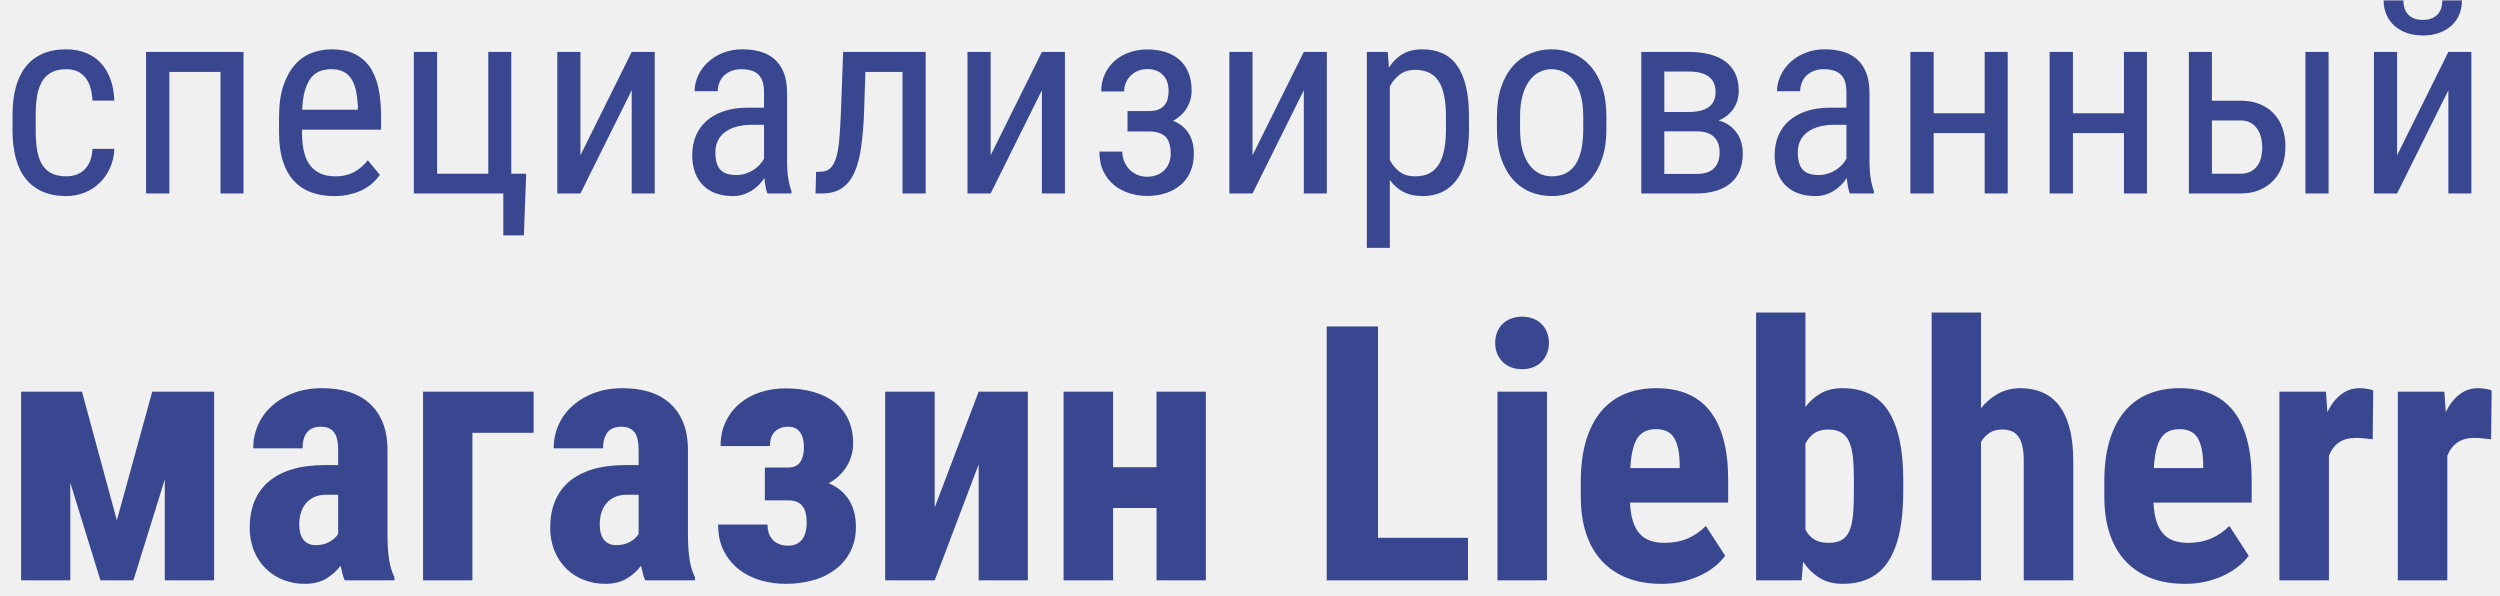
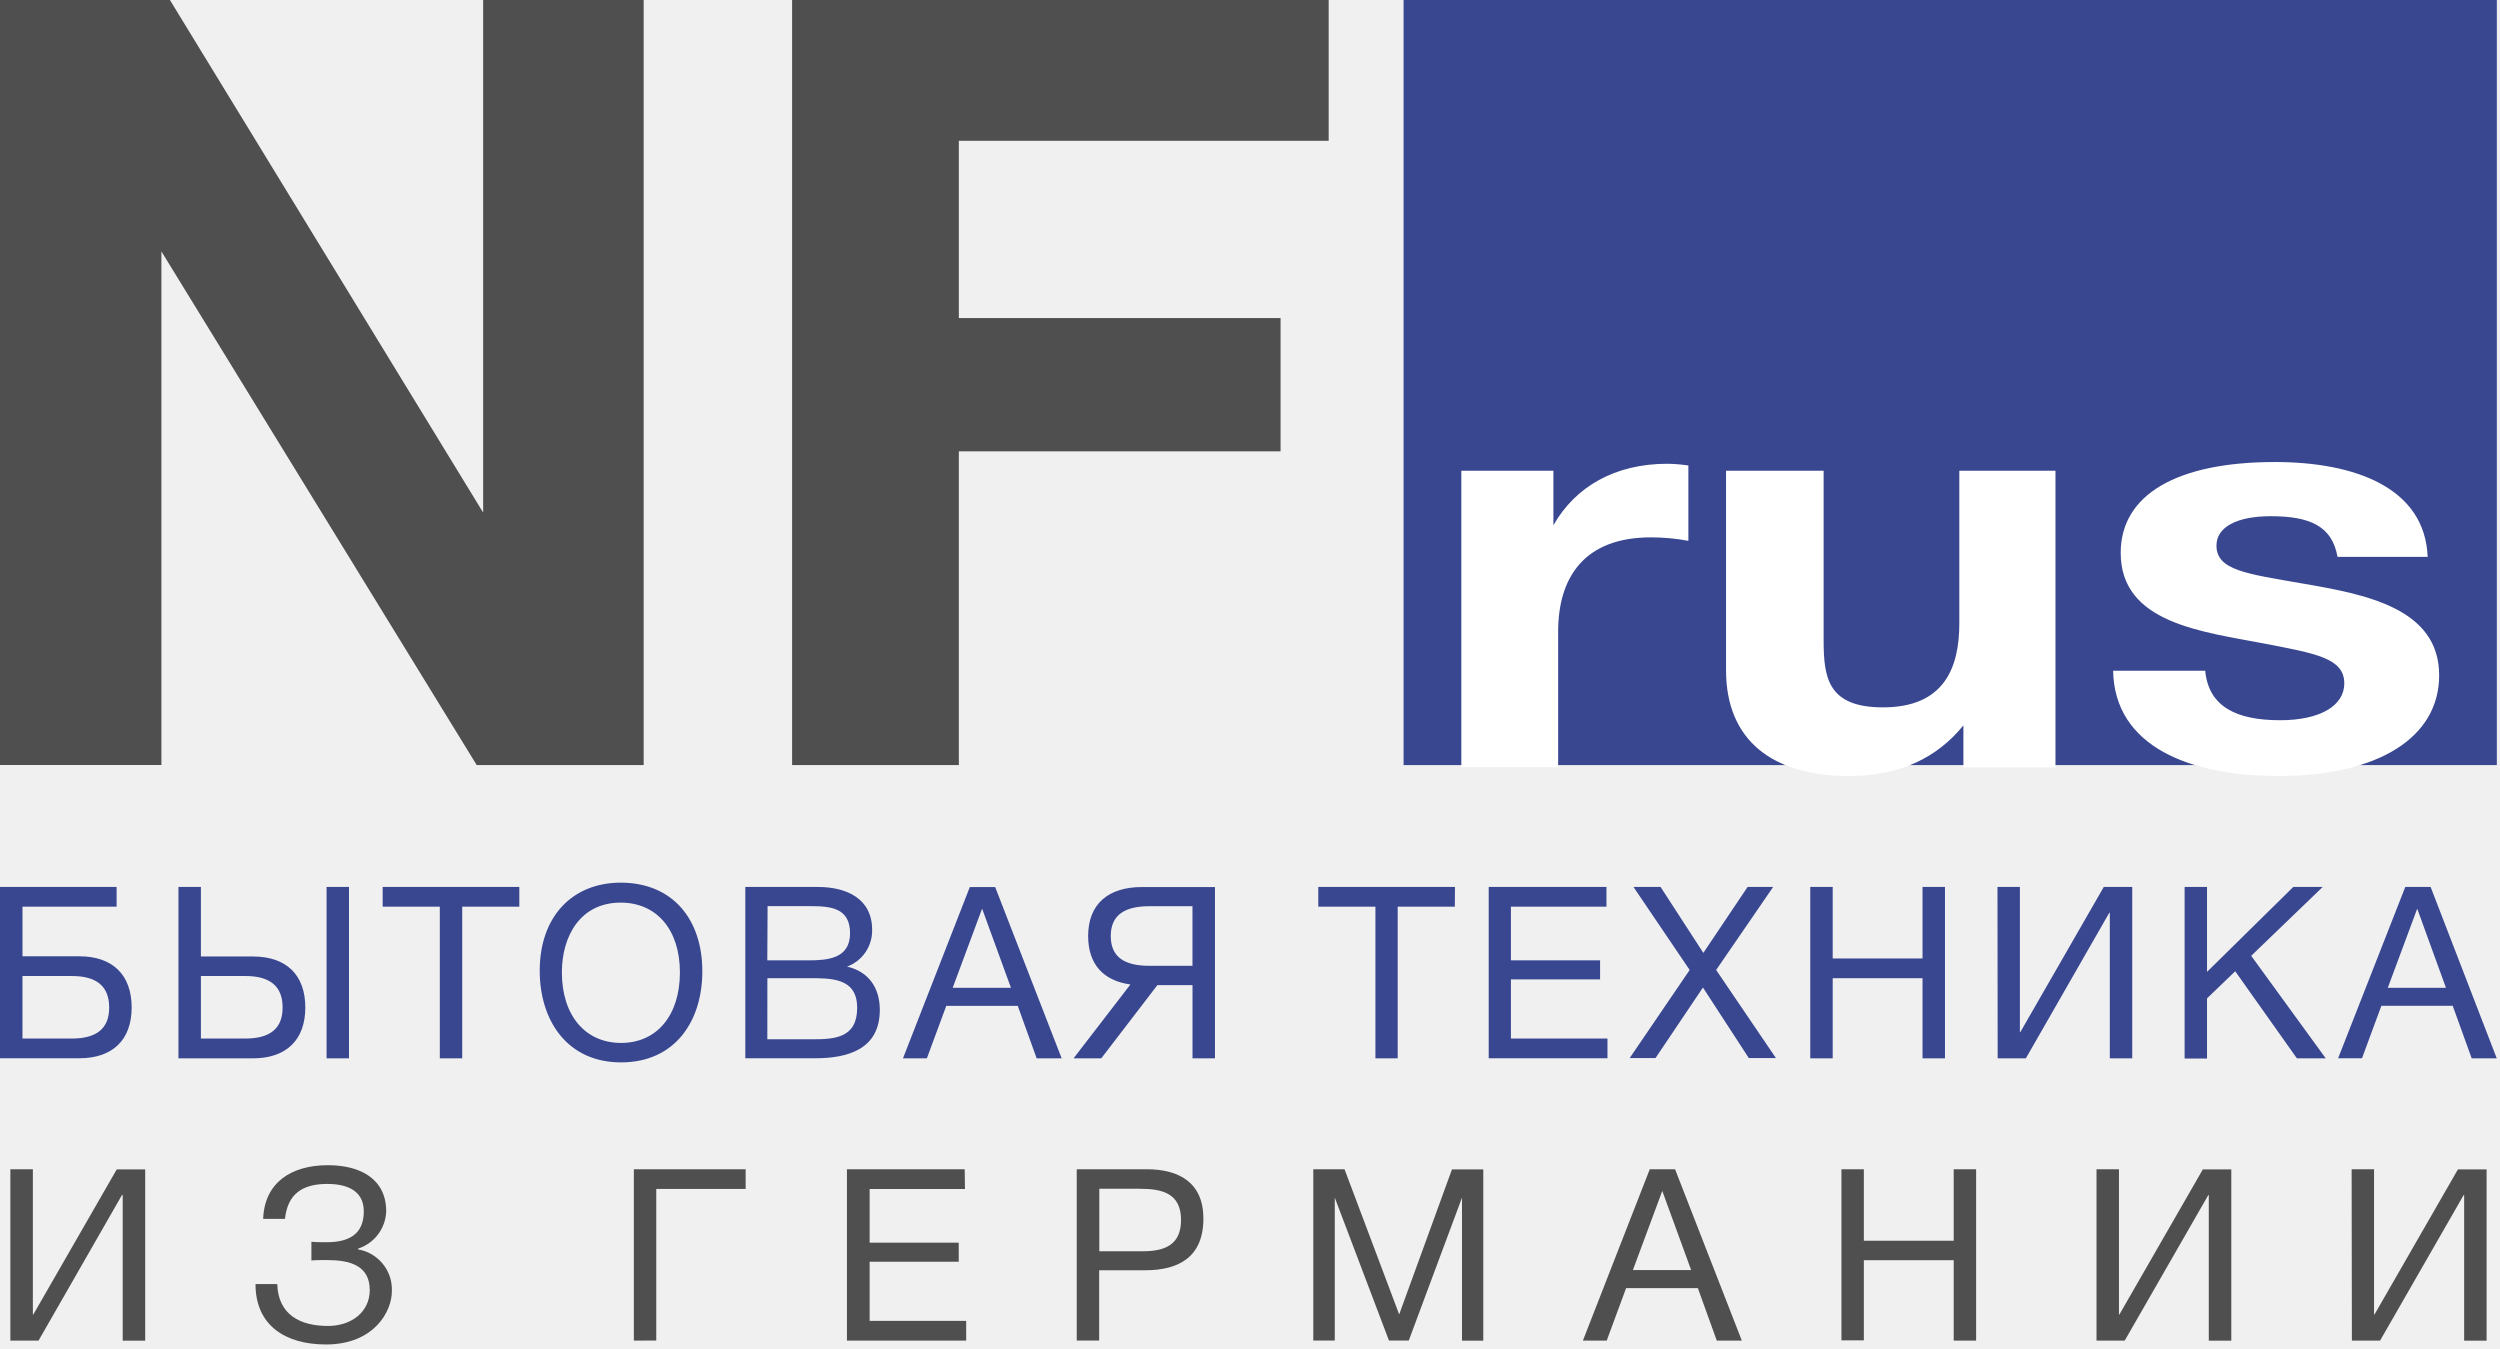
- <svg xmlns="http://www.w3.org/2000/svg" width="168" height="40">
-   <path fill="#394791" d="M4.465 11.849a2 2 0 0 0 .65-.106c.205-.07.387-.18.545-.33a1.64 1.64 0 0 0 .382-.57c.097-.232.154-.512.172-.84h1.468a3.379 3.379 0 0 1-.295 1.296c-.179.39-.413.724-.703 1.002-.29.279-.625.494-1.006.646a3.223 3.223 0 0 1-1.213.229c-.615 0-1.15-.1-1.604-.299-.454-.2-.83-.486-1.13-.861-.298-.375-.521-.835-.668-1.38a7.156 7.156 0 0 1-.22-1.855V7.71c0-.691.074-1.308.22-1.85.147-.542.37-1.002.668-1.38a2.908 2.908 0 0 1 1.125-.866c.452-.199.985-.299 1.6-.299.48 0 .916.078 1.305.233.39.156.724.381 1.002.677.279.296.497.658.655 1.086.158.427.246.91.264 1.45H6.214c-.035-.703-.204-1.23-.506-1.582-.301-.352-.719-.528-1.252-.528-.41 0-.747.074-1.01.22a1.636 1.636 0 0 0-.63.62 2.8 2.8 0 0 0-.324.962 7.802 7.802 0 0 0-.093 1.257v1.072c0 .469.03.892.088 1.27.059.378.166.7.321.967s.366.472.633.615c.267.144.608.216 1.024.216zM16.363 13h-1.547V4.835H11.38V13H9.815V3.49h6.548V13zm6.08.176a4.388 4.388 0 0 1-1.538-.255 2.946 2.946 0 0 1-1.165-.778c-.319-.349-.564-.79-.734-1.323-.17-.533-.254-1.163-.254-1.89V7.859c0-.837.1-1.545.298-2.122.2-.577.462-1.046.787-1.406a2.85 2.85 0 0 1 1.12-.778 3.7 3.7 0 0 1 1.31-.238c.598 0 1.108.099 1.53.295.421.196.767.485 1.037.866.27.38.465.85.588 1.406.124.557.185 1.198.185 1.925v.905h-5.309v.22c0 1.02.192 1.76.576 2.223.384.463.936.695 1.657.695.264 0 .5-.027.712-.08.21-.052.404-.127.58-.224.176-.096.337-.21.483-.342a3.88 3.88 0 0 0 .413-.435l.809.984a3.496 3.496 0 0 1-.466.527 2.94 2.94 0 0 1-.65.453c-.252.132-.54.239-.866.32a4.52 4.52 0 0 1-1.103.124zm-.176-8.526c-.27 0-.518.041-.747.123a1.39 1.39 0 0 0-.602.435c-.173.209-.312.488-.417.84-.106.351-.17.794-.194 1.327h3.744v-.21a6.853 6.853 0 0 0-.118-1.016 2.523 2.523 0 0 0-.29-.795 1.39 1.39 0 0 0-.532-.519c-.223-.123-.504-.185-.844-.185zm5.544-1.16h1.564v8.183h3.437V3.49h1.547v8.183h1.002l-.158 4.148h-1.38V13H27.81V3.49zm14.64 0h1.547V13h-1.547V6.065L39.006 13H37.45V3.49h1.556v6.944l3.445-6.944zM51.572 13a1.93 1.93 0 0 1-.127-.453 6.755 6.755 0 0 1-.075-.584c-.111.164-.239.32-.382.466a2.594 2.594 0 0 1-.484.386 2.48 2.48 0 0 1-.58.264 2.23 2.23 0 0 1-.663.097c-.416 0-.793-.059-1.13-.176a2.305 2.305 0 0 1-.865-.527 2.34 2.34 0 0 1-.554-.866 3.4 3.4 0 0 1-.193-1.2c0-.457.079-.879.237-1.265a2.73 2.73 0 0 1 .703-1.002c.31-.282.7-.503 1.169-.664.469-.161 1.014-.242 1.635-.242h1.08v-1.01c0-.569-.125-.973-.377-1.213-.252-.24-.636-.36-1.152-.36-.252 0-.476.039-.672.118-.196.08-.362.186-.496.32a1.364 1.364 0 0 0-.308.471c-.07.179-.106.368-.106.567h-1.555c0-.34.074-.678.224-1.015.15-.337.363-.639.641-.905a3.222 3.222 0 0 1 1.016-.646 3.479 3.479 0 0 1 1.336-.247c.439 0 .842.053 1.208.159.366.105.683.275.95.51.266.234.472.536.619.905.146.369.22.82.22 1.353v4.685c0 .158.005.325.017.5a5.97 5.97 0 0 0 .154 1.007 4.1 4.1 0 0 0 .127.426V13h-1.617zm-2.074-1.24c.217 0 .422-.031.615-.096.194-.064.37-.148.528-.25.158-.103.297-.22.417-.352.12-.132.215-.268.286-.409V8.386h-.818a3.87 3.87 0 0 0-1.015.123c-.302.082-.56.2-.773.356a1.574 1.574 0 0 0-.492.575c-.115.229-.172.49-.172.783 0 .287.03.528.088.725.059.196.147.354.264.474.117.12.265.207.444.26.178.052.388.079.628.079zm12.707-8.27V13h-1.556V4.835h-2.496l-.088 2.725a22.657 22.657 0 0 1-.202 2.373c-.1.68-.255 1.246-.466 1.7-.21.454-.49.796-.84 1.024-.348.229-.789.343-1.322.343h-.43l.035-1.45.298-.009c.264 0 .48-.075.646-.224.167-.15.3-.384.4-.703.1-.32.172-.731.216-1.235.044-.504.08-1.11.11-1.82l.149-4.069h5.546zm7.811 0h1.547V13h-1.547V6.065L66.571 13h-1.556V3.49h1.556v6.944l3.445-6.944zm10.062 2.593c0 .428-.109.82-.326 1.178a2.322 2.322 0 0 1-.923.852c.458.188.805.466 1.042.835.237.37.356.83.356 1.38 0 .451-.076.853-.229 1.204a2.432 2.432 0 0 1-.646.888 2.92 2.92 0 0 1-.997.554 4.01 4.01 0 0 1-1.275.193c-.392 0-.78-.059-1.164-.176a3.076 3.076 0 0 1-1.028-.536 2.66 2.66 0 0 1-.73-.923c-.184-.375-.277-.823-.277-1.345h1.538a1.733 1.733 0 0 0 .453 1.174 1.62 1.62 0 0 0 1.208.514c.264 0 .496-.042.695-.127.199-.085.365-.198.496-.339.132-.14.232-.305.3-.492.067-.188.1-.384.1-.589 0-.533-.118-.915-.356-1.147-.237-.231-.61-.347-1.12-.347H75.77V7.463h1.424c.252 0 .463-.032.633-.097.17-.064.307-.157.413-.277.105-.12.18-.265.224-.435a2.24 2.24 0 0 0 .066-.562c0-.188-.027-.368-.08-.54a1.24 1.24 0 0 0-.694-.787 1.62 1.62 0 0 0-.668-.123c-.217 0-.419.038-.606.114a1.506 1.506 0 0 0-.822.8c-.08.181-.119.378-.119.589h-1.538c0-.434.082-.825.246-1.174.164-.348.386-.644.664-.888a2.97 2.97 0 0 1 .98-.562 3.578 3.578 0 0 1 1.195-.198c.463 0 .88.06 1.248.18.37.12.683.296.94.528.259.231.456.52.594.865.138.346.207.742.207 1.187zm7.538-2.593h1.547V13h-1.547V6.065L84.171 13h-1.556V3.49h1.556v6.944l3.445-6.944zm11.099 5.212c0 1.506-.271 2.628-.813 3.366-.542.739-1.308 1.108-2.298 1.108-.499 0-.928-.093-1.288-.277a2.557 2.557 0 0 1-.919-.804v4.561h-1.546V3.49h1.406l.079 1.055c.252-.399.561-.703.927-.914.366-.211.804-.317 1.314-.317s.96.088 1.35.264c.389.176.716.447.98.813.263.366.464.834.601 1.402.138.568.207 1.242.207 2.021v.888zm-1.547-.888c0-1.066-.164-1.853-.492-2.36-.328-.506-.856-.76-1.582-.76-.405 0-.746.104-1.024.312a2.316 2.316 0 0 0-.673.805v4.948c.17.322.39.584.66.786.27.203.62.304 1.054.304.71 0 1.23-.258 1.56-.774.331-.515.497-1.306.497-2.373v-.888zm3.426-.008c0-.744.095-1.396.285-1.956.19-.56.451-1.027.782-1.402s.72-.657 1.165-.848c.445-.19.923-.286 1.433-.286a3.7 3.7 0 0 1 1.45.286c.451.19.842.473 1.173.848.331.375.592.843.782 1.402.19.56.286 1.212.286 1.956v.896c0 .738-.095 1.387-.286 1.947-.19.56-.45 1.027-.782 1.402a3.19 3.19 0 0 1-1.164.844 3.676 3.676 0 0 1-1.442.28c-.515 0-.997-.093-1.446-.28a3.181 3.181 0 0 1-1.169-.844c-.33-.375-.591-.843-.782-1.402-.19-.56-.285-1.209-.285-1.947v-.896zm1.555.896c0 .527.054.987.163 1.38.108.393.258.72.448.98s.415.457.672.589c.258.132.54.198.844.198 1.412 0 2.118-1.05 2.118-3.147v-.896c0-.522-.054-.979-.162-1.371a3.059 3.059 0 0 0-.449-.985 1.924 1.924 0 0 0-.676-.597 1.82 1.82 0 0 0-.848-.203c-.3 0-.578.068-.835.203-.258.134-.48.334-.668.597a3.12 3.12 0 0 0-.444.985c-.109.392-.163.85-.163 1.37v.897zM110.295 13V3.49h3.19c.516 0 .981.053 1.397.158.416.106.77.266 1.06.48.29.213.512.484.667.812.156.329.233.715.233 1.16 0 .44-.114.836-.342 1.187-.229.352-.563.621-1.002.809a2.142 2.142 0 0 1 1.208.826c.138.193.24.409.308.646.067.237.1.482.1.734 0 .45-.07.845-.214 1.182a2.18 2.18 0 0 1-.62.84c-.27.222-.598.39-.984.505a4.62 4.62 0 0 1-1.31.171h-3.691zm1.546-4.175v2.865h2.145c.539 0 .936-.126 1.19-.377.256-.252.383-.607.383-1.064 0-.451-.127-.801-.382-1.05-.255-.25-.652-.374-1.191-.374h-2.145zm0-1.3h1.626c1.213 0 1.82-.446 1.82-1.337 0-.92-.6-1.38-1.802-1.38h-1.644v2.716zM124.311 13a1.93 1.93 0 0 1-.128-.453 6.755 6.755 0 0 1-.074-.584c-.112.164-.239.32-.383.466a2.594 2.594 0 0 1-.483.386 2.48 2.48 0 0 1-.58.264 2.23 2.23 0 0 1-.664.097c-.416 0-.792-.059-1.129-.176a2.305 2.305 0 0 1-.866-.527 2.34 2.34 0 0 1-.553-.866 3.4 3.4 0 0 1-.194-1.2c0-.457.08-.879.238-1.265a2.73 2.73 0 0 1 .703-1.002c.31-.282.7-.503 1.169-.664.468-.161 1.013-.242 1.634-.242h1.081v-1.01c0-.569-.126-.973-.378-1.213-.251-.24-.635-.36-1.15-.36-.253 0-.477.039-.673.118-.197.08-.362.186-.497.32a1.364 1.364 0 0 0-.307.471c-.07.179-.106.368-.106.567h-1.556c0-.34.075-.678.225-1.015a2.83 2.83 0 0 1 .641-.905 3.222 3.222 0 0 1 1.015-.646 3.479 3.479 0 0 1 1.336-.247c.44 0 .843.053 1.209.159.366.105.682.275.949.51.267.234.473.536.62.905.146.369.22.82.22 1.353v4.685c0 .158.005.325.017.5a5.97 5.97 0 0 0 .154 1.007 4.1 4.1 0 0 0 .127.426V13h-1.617zm-2.074-1.24c.217 0 .422-.031.615-.096.193-.064.37-.148.527-.25.159-.103.298-.22.418-.352.12-.132.215-.268.285-.409V8.386h-.817a3.87 3.87 0 0 0-1.015.123c-.302.082-.56.2-.774.356a1.574 1.574 0 0 0-.492.575c-.114.229-.171.49-.171.783 0 .287.03.528.088.725.058.196.146.354.263.474.118.12.266.207.444.26.179.052.388.079.629.079zm12.68 1.24h-1.547V8.94h-3.427V13h-1.565V3.49h1.565v4.122h3.427V3.49h1.547V13zm9.358 0h-1.546V8.94H139.3V13h-1.565V3.49h1.565v4.122h3.428V3.49h1.546V13zm4.366-6.231h1.934c.492 0 .924.077 1.296.232.372.156.686.37.94.642.256.273.448.598.576.976.13.378.194.79.194 1.235 0 .439-.065.85-.194 1.234-.128.384-.32.717-.575.998a2.744 2.744 0 0 1-.94.668c-.373.164-.805.246-1.297.246h-3.48V3.49h1.546v3.28zm7.84 6.231h-1.555V3.49h1.555V13zm-7.84-4.904v3.577h1.934c.27 0 .497-.05.681-.15.185-.1.334-.231.448-.395.115-.164.197-.352.246-.563a2.82 2.82 0 0 0 0-1.292 1.817 1.817 0 0 0-.246-.588 1.33 1.33 0 0 0-.448-.427 1.325 1.325 0 0 0-.681-.162h-1.934zM164.53 3.49h1.547V13h-1.547V6.065L161.085 13h-1.556V3.49h1.556v6.944l3.445-6.944zm.914-3.463c0 .346-.06.662-.18.95-.12.287-.295.534-.523.742a2.48 2.48 0 0 1-.83.488 3.22 3.22 0 0 1-1.095.176c-.404 0-.769-.059-1.094-.176a2.452 2.452 0 0 1-.83-.488 2.123 2.123 0 0 1-.528-.742 2.385 2.385 0 0 1-.185-.95h1.327c0 .176.024.343.07.501a1.062 1.062 0 0 0 .628.703c.168.07.372.106.612.106.234 0 .435-.035.602-.106.167-.07.303-.165.409-.285.105-.12.181-.26.228-.418.047-.158.07-.325.07-.5h1.319zM7.852 34.97l2.378-8.649h4.16V39h-3.316v-6.785L8.964 39H6.75l-2.027-6.563V39H1.418V26.32h4.09l2.344 8.649zM23.168 39a2.536 2.536 0 0 1-.158-.451 12.168 12.168 0 0 1-.123-.533c-.25.343-.573.632-.967.867-.395.234-.877.351-1.447.351a3.86 3.86 0 0 1-1.448-.27 3.483 3.483 0 0 1-1.171-.76 3.549 3.549 0 0 1-.786-1.19 4.075 4.075 0 0 1-.287-1.565c0-.64.104-1.22.31-1.74.208-.52.52-.961.938-1.324.418-.364.942-.643 1.57-.838.63-.195 1.37-.293 2.221-.293h.903v-1.02c0-.57-.098-.972-.293-1.207-.196-.234-.48-.351-.856-.351-.43 0-.744.127-.943.38-.2.255-.299.612-.299 1.073h-3.316c0-.555.107-1.076.322-1.565a3.75 3.75 0 0 1 .932-1.283 4.548 4.548 0 0 1 1.464-.873c.57-.215 1.215-.322 1.934-.322.633 0 1.215.08 1.746.24.531.16.992.41 1.383.75.39.34.695.774.914 1.301.219.527.328 1.162.328 1.904v5.625c0 .367.01.694.03.979.019.285.048.543.087.773a4.137 4.137 0 0 0 .352 1.143V39h-3.34zm-1.957-2.367c.367 0 .68-.074.937-.223.258-.148.45-.324.575-.527v-2.637h-.785c-.313 0-.583.05-.81.152a1.581 1.581 0 0 0-.567.422 1.75 1.75 0 0 0-.34.633 2.6 2.6 0 0 0-.112.774c0 .46.096.81.287 1.048.192.239.463.358.815.358zm14.648-7.547h-4.113V39H28.43V26.32h7.43v2.766zM43.36 39a2.536 2.536 0 0 1-.158-.451 12.17 12.17 0 0 1-.123-.533c-.25.343-.572.632-.967.867-.394.234-.877.351-1.447.351a3.86 3.86 0 0 1-1.447-.27 3.488 3.488 0 0 1-1.172-.76 3.549 3.549 0 0 1-.785-1.19 4.074 4.074 0 0 1-.287-1.565c0-.64.103-1.22.31-1.74.207-.52.52-.961.938-1.324.418-.364.941-.643 1.57-.838.629-.195 1.37-.293 2.22-.293h.903v-1.02c0-.57-.098-.972-.293-1.207-.195-.234-.48-.351-.855-.351-.43 0-.745.127-.944.38-.199.255-.299.612-.299 1.073h-3.316c0-.555.107-1.076.322-1.565a3.75 3.75 0 0 1 .932-1.283 4.548 4.548 0 0 1 1.465-.873c.57-.215 1.215-.322 1.933-.322.633 0 1.215.08 1.746.24.532.16.993.41 1.383.75s.696.774.914 1.301c.22.527.328 1.162.328 1.904v5.625c0 .367.01.694.03.979.02.285.049.543.088.773a4.137 4.137 0 0 0 .352 1.143V39h-3.34zm-1.957-2.367c.368 0 .68-.074.938-.223.258-.148.45-.324.574-.527v-2.637h-.785c-.313 0-.582.05-.809.152a1.581 1.581 0 0 0-.568.422c-.152.18-.266.39-.34.633-.074.242-.111.5-.111.774 0 .46.095.81.287 1.048.191.239.463.358.814.358zm11.555-5.215c.383 0 .656-.125.82-.375.164-.25.246-.574.246-.973 0-.172-.015-.34-.046-.504a1.38 1.38 0 0 0-.164-.445.91.91 0 0 0-.323-.322 1 1 0 0 0-.521-.123c-.383 0-.684.111-.903.334-.218.222-.328.545-.328.967h-3.316c0-.61.113-1.153.34-1.63.226-.476.537-.882.931-1.218a4.105 4.105 0 0 1 1.389-.768 5.414 5.414 0 0 1 1.711-.263c.687 0 1.31.08 1.87.24.558.16 1.034.394 1.429.703.394.309.699.693.914 1.154.215.461.322.992.322 1.594a2.92 2.92 0 0 1-.433 1.553 3.15 3.15 0 0 1-1.208 1.13c.594.25 1.047.624 1.36 1.12.312.496.469 1.103.469 1.822 0 .602-.118 1.139-.352 1.611a3.47 3.47 0 0 1-.978 1.202 4.434 4.434 0 0 1-1.5.75 6.7 6.7 0 0 1-1.905.257A5.967 5.967 0 0 1 51.123 39a4.301 4.301 0 0 1-1.447-.72 3.695 3.695 0 0 1-1.026-1.237c-.261-.5-.392-1.098-.392-1.793h3.316c0 .188.026.367.076.54.051.17.133.321.246.45.114.13.258.233.434.31.176.079.389.118.639.118.234 0 .431-.043.592-.129.16-.086.287-.2.38-.34.094-.14.163-.303.205-.486.043-.184.065-.37.065-.557 0-.547-.104-.94-.31-1.177-.208-.239-.522-.358-.944-.358h-1.559v-2.203h1.559zm12.809-5.098h3.304V39h-3.304v-7.793L62.812 39h-3.328V26.32h3.328v7.782l2.954-7.782zM81.036 39h-3.317v-4.863H74.8V39h-3.328V26.32H74.8v5.075h2.918V26.32h3.316V39zm11.566-2.86h6.046V39h-9.492V21.937h3.446v14.204zM103.957 39h-3.328V26.32h3.328V39zm-3.48-15.96c0-.259.043-.495.128-.71.086-.215.207-.4.364-.557a1.61 1.61 0 0 1 .568-.363c.223-.086.47-.129.744-.129s.522.043.744.13c.223.085.412.206.569.362.156.157.277.342.363.557.086.215.129.451.129.71 0 .257-.043.493-.129.708a1.7 1.7 0 0 1-.363.563c-.157.16-.346.283-.569.369-.222.086-.47.129-.744.129-.273 0-.521-.043-.744-.13a1.574 1.574 0 0 1-.568-.368 1.7 1.7 0 0 1-.364-.563 1.892 1.892 0 0 1-.128-.709zm11.168 16.194c-.868 0-1.637-.132-2.31-.398a4.547 4.547 0 0 1-1.698-1.148c-.461-.5-.81-1.112-1.05-1.834-.237-.723-.357-1.545-.357-2.467v-1.043c0-1.032.116-1.936.346-2.713.23-.777.563-1.43.996-1.957a4.098 4.098 0 0 1 1.594-1.19c.629-.265 1.342-.398 2.139-.398 1.61 0 2.816.52 3.62 1.559.805 1.039 1.208 2.578 1.208 4.617v1.511h-6.598c.024.508.092.934.205 1.278.114.344.268.62.463.832.195.21.432.363.71.457.276.094.59.14.942.14.586 0 1.108-.1 1.565-.298a3.84 3.84 0 0 0 1.213-.838l1.3 2.004a3.812 3.812 0 0 1-.644.673 4.78 4.78 0 0 1-.937.604c-.36.18-.766.326-1.22.44a6.13 6.13 0 0 1-1.487.17zm-.364-10.394c-.578 0-.998.207-1.26.62-.261.415-.416 1.08-.462 1.993h3.316v-.305c-.016-.757-.14-1.332-.375-1.722-.234-.39-.64-.586-1.219-.586zm16.617 4.23c0 2.055-.328 3.596-.984 4.623-.656 1.028-1.687 1.541-3.094 1.541-.586 0-1.095-.13-1.529-.392a3.556 3.556 0 0 1-1.12-1.096L121.067 39h-3.058V21h3.316v6.352a3.27 3.27 0 0 1 1.055-.932c.406-.223.879-.334 1.418-.334 1.422 0 2.46.521 3.117 1.564.656 1.043.984 2.573.984 4.588v.832zm-3.316-.832c0-.57-.021-1.066-.064-1.488-.043-.422-.127-.773-.252-1.055a1.34 1.34 0 0 0-.528-.627c-.226-.136-.523-.205-.89-.205-.375 0-.686.084-.932.252-.246.168-.443.4-.592.698v5.777c.14.281.336.5.586.656.25.156.57.234.961.234.36 0 .652-.062.879-.187.227-.125.4-.324.521-.598.122-.273.204-.625.247-1.054.043-.43.064-.953.064-1.57v-.833zm8.543-4.804a3.78 3.78 0 0 1 1.178-.997 3.087 3.087 0 0 1 1.47-.351c.524 0 1.004.09 1.442.27.437.18.812.464 1.125.855.312.39.555.898.726 1.523.172.625.258 1.387.258 2.286V39h-3.328v-8.004a4.67 4.67 0 0 0-.094-1.02 1.699 1.699 0 0 0-.28-.656 1.05 1.05 0 0 0-.458-.351c-.18-.07-.39-.106-.633-.106-.328 0-.605.074-.832.223a1.874 1.874 0 0 0-.574.61V39h-3.316V21h3.316v6.434zm13.7 11.8c-.868 0-1.637-.132-2.31-.398a4.547 4.547 0 0 1-1.699-1.148c-.46-.5-.81-1.112-1.048-1.834-.239-.723-.358-1.545-.358-2.467v-1.043c0-1.032.115-1.936.346-2.713.23-.777.562-1.43.996-1.957a4.098 4.098 0 0 1 1.594-1.19c.629-.265 1.341-.398 2.138-.398 1.61 0 2.817.52 3.621 1.559.805 1.039 1.208 2.578 1.208 4.617v1.511h-6.598c.023.508.092.934.205 1.278.113.344.267.62.463.832.195.21.431.363.709.457.277.094.592.14.943.14.586 0 1.108-.1 1.565-.298.457-.2.86-.479 1.213-.838l1.3 2.004a3.812 3.812 0 0 1-.644.673 4.78 4.78 0 0 1-.938.604c-.36.18-.765.326-1.219.44a6.13 6.13 0 0 1-1.488.17zm-.364-10.394c-.578 0-.998.207-1.26.62-.262.415-.416 1.08-.463 1.993h3.317v-.305c-.016-.757-.14-1.332-.375-1.722-.235-.39-.64-.586-1.22-.586zm12.984.68l-.545-.06a5.234 5.234 0 0 0-.556-.034c-.477 0-.864.101-1.16.304-.297.204-.524.5-.68.891V39h-3.328V26.32h3.129l.093 1.371c.25-.507.557-.902.92-1.183.364-.281.78-.422 1.248-.422.149 0 .311.014.487.041.176.027.318.064.427.111l-.035 3.282zm7.957 0l-.545-.06a5.234 5.234 0 0 0-.556-.034c-.477 0-.863.101-1.16.304-.297.204-.524.5-.68.891V39h-3.328V26.32h3.129l.093 1.371c.25-.507.557-.902.92-1.183.364-.281.78-.422 1.248-.422.149 0 .311.014.487.041.176.027.318.064.428.111l-.036 3.282z" />
+ <svg xmlns="http://www.w3.org/2000/svg" width="89" height="48">
+   <g fill="none">
+     <path fill="#4F4F4F" d="M0 0h6.049L17.2 18.247V0h5.715v27.237h-5.944L5.746 8.951v18.284H0zm47.301 5.012H34.135v6.31h11.453v4.745H34.135v11.17h-5.936V0h19.102z" />
+     <path fill="#394791" d="M49.968 0h38.919v27.237H49.968z" />
+     <path fill="#FFF" d="M60.106 19.253a7.27 7.27 0 0 0-1.334-.123c-2.38 0-3.302 1.433-3.302 3.358v4.824h-3.447V16.757h3.278V18.7c.777-1.37 2.186-2.19 4.055-2.19.251.003.502.024.75.062v2.68zm13.069 8.066h-3.278v-1.495c-.948 1.167-2.282 1.801-4.08 1.801-2.693 0-4.37-1.25-4.37-3.765v-7.103h3.474v6.03c0 1.329.144 2.395 2.11 2.395 2.171 0 2.721-1.392 2.721-2.989v-5.436h3.423v10.562zm10.041-7.494c-.195-1.105-.996-1.448-2.38-1.448-1.207 0-1.93.389-1.93 1.045 0 .88 1.068 1.003 3.058 1.35 2.243.384 4.87.876 4.87 3.271 0 2.212-2.17 3.582-5.73 3.582-3.137 0-5.828-1.044-5.877-3.746h3.278c.123 1.27 1.093 1.761 2.67 1.761 1.41 0 2.282-.511 2.282-1.31 0-.902-1.018-1.063-2.815-1.413-2.238-.43-5.145-.726-5.145-3.235 0-2.067 1.99-3.234 5.488-3.234 2.865 0 5.343.921 5.44 3.377h-3.209z" />
+     <path fill="#394791" d="M2.825 34.044c1.191 0 1.862.668 1.862 1.823 0 1.156-.68 1.807-1.862 1.807H0v-6.098h4.151v.702H.801v1.766h2.024zm-.263.702H.8v2.226h1.76c.886 0 1.327-.36 1.327-1.105s-.434-1.121-1.329-1.121h.003zm6.445 2.93H6.353v-6.1h.799v2.475h1.855c1.191 0 1.862.659 1.862 1.816 0 1.158-.68 1.81-1.862 1.81zm-.273-2.93H7.152v2.226h1.582c.885 0 1.327-.36 1.327-1.105s-.432-1.121-1.327-1.121zm3.69-3.17v6.1h-.798v-6.1h.799zm6.064.702h-2.033v5.398h-.798v-5.398h-2.034v-.702h4.865zm6.515 2.296c0 1.79-.979 3.247-2.894 3.247s-2.895-1.49-2.895-3.263c0-1.901 1.132-3.136 2.895-3.136 1.867.01 2.894 1.336 2.894 3.152zm-5 .044c0 1.524.825 2.51 2.108 2.51 1.284 0 2.094-.993 2.094-2.51s-.825-2.485-2.11-2.485c-1.428 0-2.092 1.182-2.092 2.485zm9.115-3.042c1.004 0 1.93.403 1.93 1.525a1.365 1.365 0 0 1-.892 1.31c.747.17 1.165.735 1.165 1.54 0 1.405-1.139 1.723-2.297 1.723h-2.491v-6.098h2.585zm-1.801 2.613h1.447c.68 0 1.498-.051 1.498-.965 0-.914-.707-.965-1.421-.965h-1.515l-.01 1.93zm0 2.81h1.599c.808 0 1.599-.051 1.599-1.122 0-1.071-.926-1.054-1.734-1.054h-1.462l-.002 2.176zm10.478.677h-.89l-.673-1.867h-2.545l-.69 1.867h-.851l2.38-6.097h.902l2.367 6.097zm-2.832-5.328l-1.047 2.817h2.074l-1.027-2.817zm4.243 5.328h-.987l2.024-2.629c-.943-.128-1.505-.702-1.505-1.722 0-1.148.723-1.746 1.912-1.746h2.603v6.097h-.8v-2.605h-1.25l-1.997 2.605zm3.246-5.415h-1.531c-.886 0-1.378.316-1.378 1.062 0 .745.483 1.06 1.378 1.06h1.531v-2.122zm9.34.017h-2.034v5.398h-.793v-5.398h-2.034v-.702h4.866zm5.398 0h-3.401v1.911h3.174v.677h-3.174v2.106h3.437v.702h-4.228v-6.098h4.192zm3.905 2.253l2.128 3.136h-.965l-1.633-2.511-1.689 2.511h-.919l2.135-3.136-2-2.955h.965l1.522 2.347 1.575-2.347h.91zm8.146 3.145h-.799v-2.853h-3.198v2.853h-.799v-6.1h.799v2.545h3.198v-2.545h.799zm1.869-6.1h.798v5.165h.017l2.969-5.165h1.014v6.1h-.799v-5.183h-.017l-2.971 5.183h-1.004zm9.033 2.451l2.653 3.649h-1.027l-2.195-3.099-1.004.965v2.142h-.798v-6.108h.798v3.023l3.071-3.023h1.047zm8.741 3.649h-.892l-.675-1.869h-2.54l-.69 1.867h-.85l2.391-6.098h.902l2.354 6.1zm-2.831-5.328l-1.047 2.817h2.07l-1.023-2.817z" />
+     <path fill="#4F4F4F" d="M.369 41.625h.801v5.169h.017l2.969-5.164h1.013v6.097h-.801v-5.183h-.026l-2.97 5.181H.369zm11.235 6.238c-1.447 0-2.508-.676-2.508-2.15h.774c.034 1.105.835 1.491 1.804 1.491.835 0 1.489-.497 1.489-1.276 0-.89-.724-1.07-1.532-1.07-.171 0-.417 0-.545.016v-.668c.135.017.407.017.545.017.765 0 1.32-.266 1.32-1.098 0-.755-.62-.977-1.3-.977-.893 0-1.412.36-1.506 1.243h-.777c.051-1.31 1.02-1.91 2.306-1.91 1.165 0 2.075.496 2.075 1.644a1.447 1.447 0 0 1-1.004 1.327v.026c.71.12 1.225.744 1.206 1.465.01.754-.646 1.92-2.347 1.92zm10.961-.138v-6.1h3.98v.702h-3.182v5.396zm11.788-5.396h-3.394v1.911h3.172v.677h-3.172v2.106h3.437v.702h-4.245v-6.1h4.192zm6.471-.704c1.158 0 2.017.482 2.017 1.756 0 1.377-.886 1.84-2.068 1.84h-1.642v2.502h-.799v-6.098h2.492zm-1.688 2.92h1.539c.774 0 1.37-.214 1.37-1.113 0-.965-.69-1.112-1.481-1.112h-1.428v2.226zm8.729-2.92l1.946 5.169 1.879-5.164h1.115v6.097h-.758v-5.091l-1.895 5.087h-.705l-1.929-5.087v5.087h-.765v-6.098zm14.145 6.1h-.893l-.673-1.867h-2.555l-.69 1.867h-.848l2.38-6.098h.902l2.376 6.098zm-2.833-5.328l-1.046 2.817h2.074l-1.028-2.817zm11.173 5.328h-.798v-2.861h-3.199v2.851h-.798v-6.09h.798v2.545h3.199v-2.545h.798zm4.286-6.1h.799v5.169h.017l2.969-5.164h1.013v6.097h-.801v-5.183h-.017l-2.976 5.181h-1.004zm9.082 0h.798v5.169h.017l2.969-5.164h1.021v6.097h-.799v-5.183h-.017l-2.976 5.181h-1.004z" />
+   </g>
</svg>
